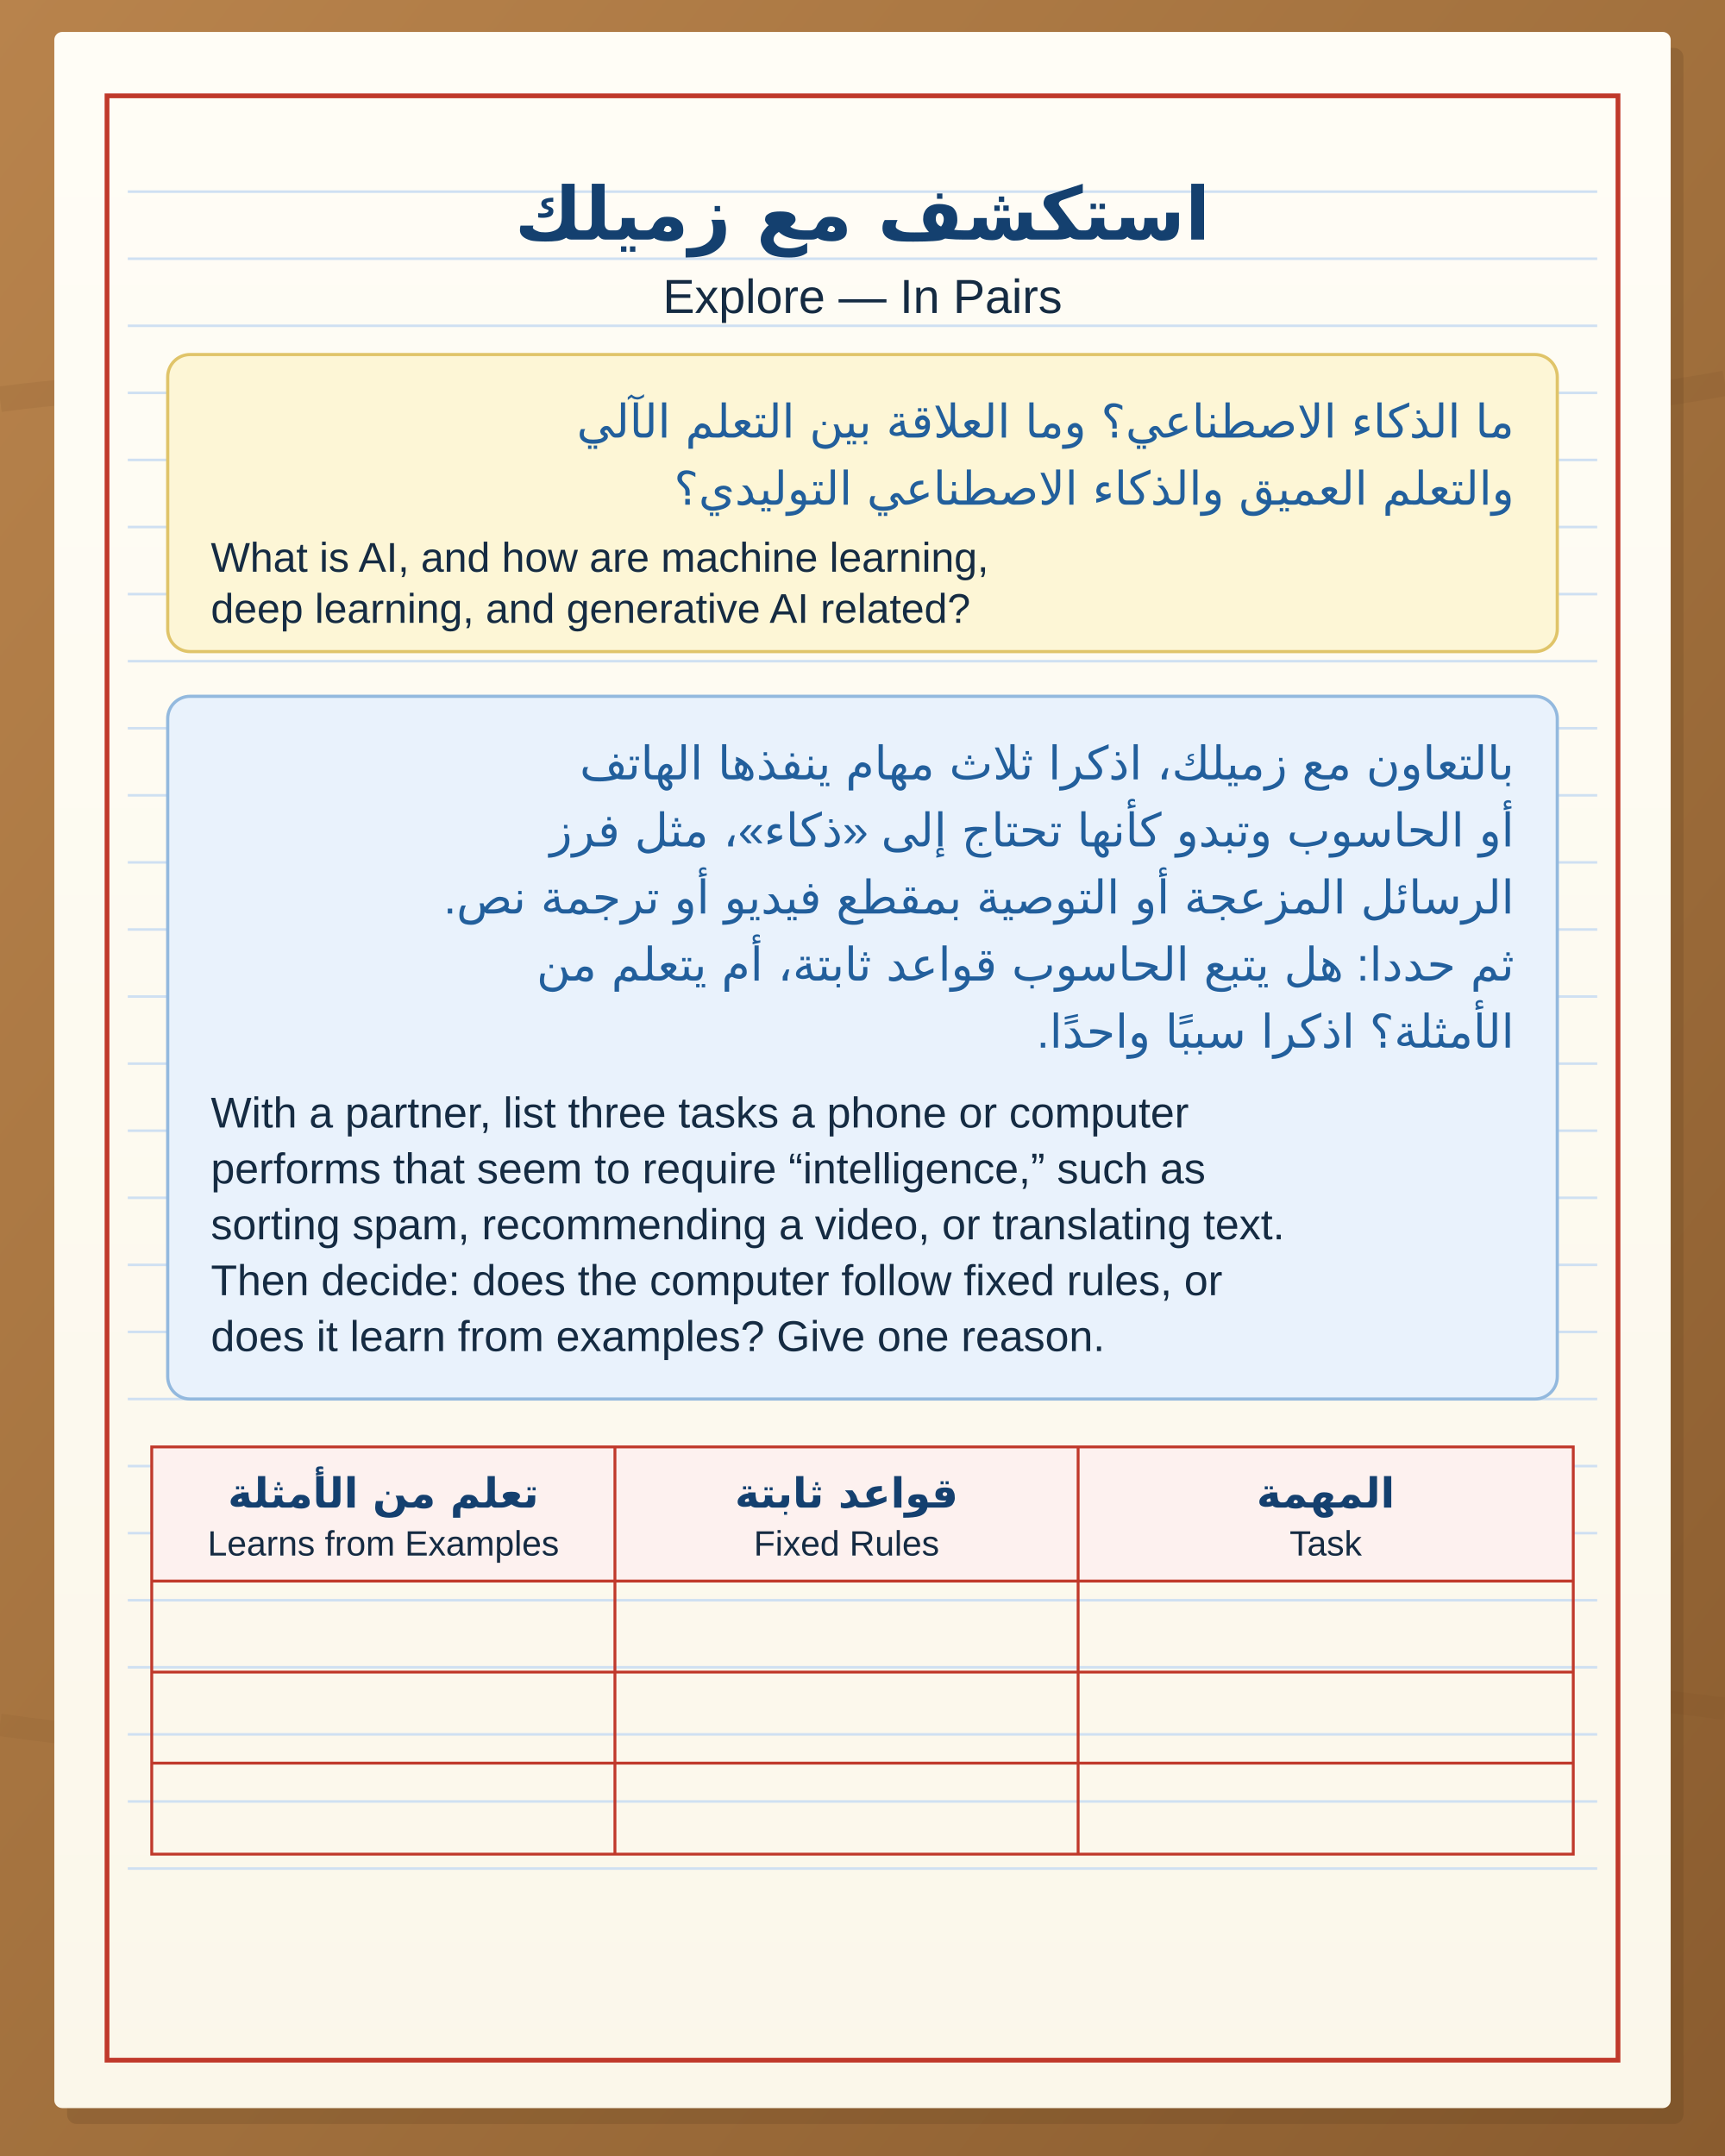
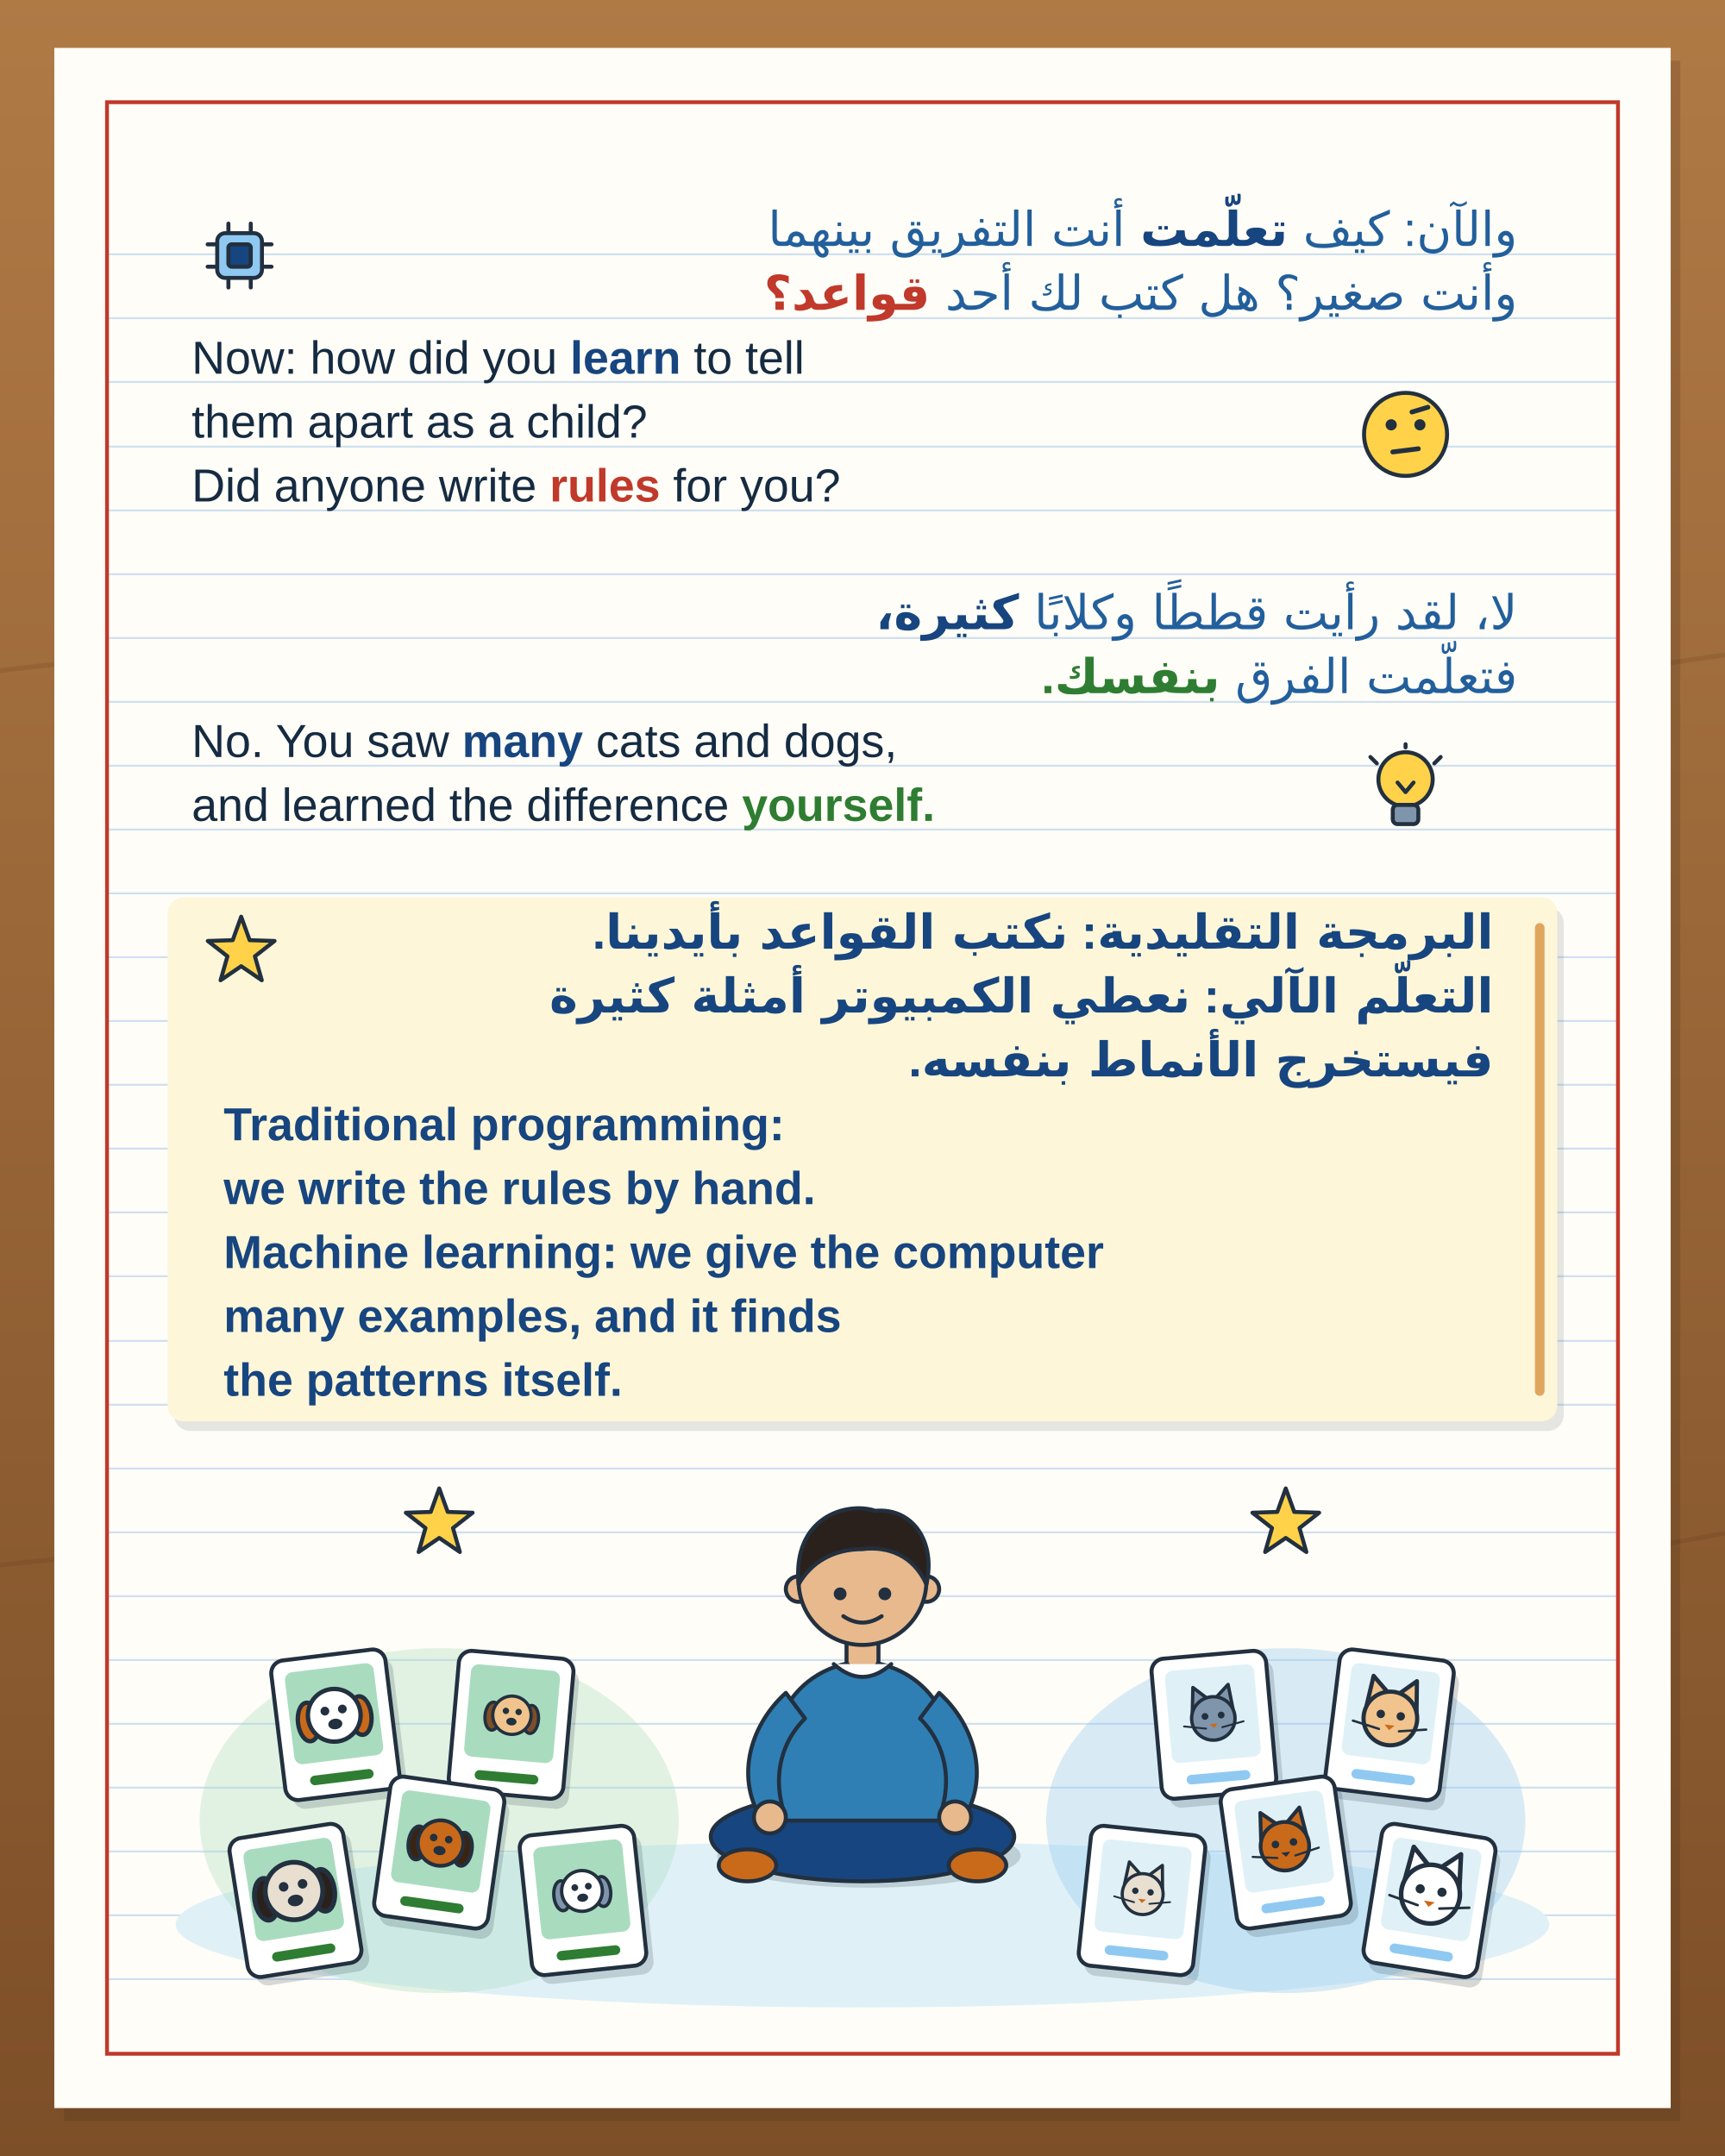
<svg xmlns="http://www.w3.org/2000/svg" width="1080" height="1350" viewBox="0 0 1080 1350" preserveAspectRatio="xMidYMid meet" style="width:100%;height:auto;max-width:1080px;display:block;margin:0 auto;">
  <defs>
-     <linearGradient id="woodBg" x1="0" y1="0" x2="1" y2="1">
-       <stop offset="0" stop-color="#b8834c" />
-       <stop offset="0.55" stop-color="#a06f3c" />
-       <stop offset="1" stop-color="#8a5c2f" />
+     <linearGradient id="pmDesk" x1="0" y1="0" x2="0" y2="1">
+       <stop offset="0" stop-color="#b07a45" />
+       <stop offset="1" stop-color="#7d4f28" />
    </linearGradient>
-     <linearGradient id="paperFill" x1="0" y1="0" x2="0" y2="1">
-       <stop offset="0" stop-color="#fffdf6" />
-       <stop offset="1" stop-color="#fbf7ea" />
-     </linearGradient>
+     <pattern id="pmRules" x="0" y="120" width="1080" height="40" patternUnits="userSpaceOnUse">
+       <line x1="0" y1="39.5" x2="1080" y2="39.5" stroke="#cfe0f0" stroke-width="1.4" />
+     </pattern>
  </defs>
-   <rect x="0" y="0" width="1080" height="1350" fill="url(#woodBg)" />
-   <path d="M0 250 C 300 210, 760 300, 1080 240" fill="none" stroke="#6f4823" stroke-width="16" opacity=".12" />
-   <path d="M0 1080 C 340 1130, 720 1020, 1080 1070" fill="none" stroke="#6f4823" stroke-width="14" opacity=".10" />
-   <rect x="42" y="30" width="1012" height="1300" rx="6" fill="#5c3a1c" opacity=".22" />
-   <rect x="34" y="20" width="1012" height="1300" rx="5" fill="url(#paperFill)" />
-   <g stroke="#cfe0f2" stroke-width="1.6">
-     <line x1="80" y1="120" x2="1000" y2="120" />
-     <line x1="80" y1="162" x2="1000" y2="162" />
-     <line x1="80" y1="204" x2="1000" y2="204" />
-     <line x1="80" y1="246" x2="1000" y2="246" />
-     <line x1="80" y1="288" x2="1000" y2="288" />
-     <line x1="80" y1="330" x2="1000" y2="330" />
-     <line x1="80" y1="372" x2="1000" y2="372" />
-     <line x1="80" y1="414" x2="1000" y2="414" />
-     <line x1="80" y1="456" x2="1000" y2="456" />
-     <line x1="80" y1="498" x2="1000" y2="498" />
-     <line x1="80" y1="540" x2="1000" y2="540" />
-     <line x1="80" y1="582" x2="1000" y2="582" />
-     <line x1="80" y1="624" x2="1000" y2="624" />
-     <line x1="80" y1="666" x2="1000" y2="666" />
-     <line x1="80" y1="708" x2="1000" y2="708" />
-     <line x1="80" y1="750" x2="1000" y2="750" />
-     <line x1="80" y1="792" x2="1000" y2="792" />
-     <line x1="80" y1="834" x2="1000" y2="834" />
-     <line x1="80" y1="876" x2="1000" y2="876" />
-     <line x1="80" y1="918" x2="1000" y2="918" />
-     <line x1="80" y1="960" x2="1000" y2="960" />
-     <line x1="80" y1="1002" x2="1000" y2="1002" />
-     <line x1="80" y1="1044" x2="1000" y2="1044" />
-     <line x1="80" y1="1086" x2="1000" y2="1086" />
-     <line x1="80" y1="1128" x2="1000" y2="1128" />
-     <line x1="80" y1="1170" x2="1000" y2="1170" />
-   </g>
-   <rect x="67" y="60" width="946" height="1230" fill="none" stroke="#c0392b" stroke-width="3" />
-   <rect x="105" y="222" width="870" height="186" rx="14" fill="#fdf6d6" stroke="#e0c469" stroke-width="2" />
-   <rect x="105" y="436" width="870" height="440" rx="14" fill="#e9f2fc" stroke="#93b9de" stroke-width="2" />
-   <rect x="95" y="906" width="890" height="84" fill="#fdf1ef" />
-   <g stroke="#c0392b" stroke-width="1.8" fill="none">
-     <rect x="95" y="906" width="890" height="255" />
-     <line x1="95" y1="990" x2="985" y2="990" />
-     <line x1="95" y1="1047" x2="985" y2="1047" />
-     <line x1="95" y1="1104" x2="985" y2="1104" />
-     <line x1="675" y1="906" x2="675" y2="1161" />
-     <line x1="385" y1="906" x2="385" y2="1161" />
-   </g>
-   <text x="540" y="150" direction="rtl" unicode-bidi="plaintext" text-anchor="middle" font-family="Tahoma, Arial, Segoe UI, sans-serif" font-size="46" font-weight="bold" fill="#14406f">استكشف مع زميلك</text>
-   <text x="540" y="196" direction="ltr" unicode-bidi="plaintext" text-anchor="middle" font-family="Segoe Print, Comic Sans MS, Arial, sans-serif" font-size="30" fill="#152b42">Explore — In Pairs</text>
-   <text x="948" y="274" direction="rtl" unicode-bidi="plaintext" text-anchor="start" font-family="Tahoma, Arial, Segoe UI, sans-serif" font-size="29" fill="#225f9c">
-     <tspan x="948" dy="0">ما الذكاء الاصطناعي؟ وما العلاقة بين التعلم الآلي</tspan>
-     <tspan x="948" dy="42">والتعلم العميق والذكاء الاصطناعي التوليدي؟</tspan>
-   </text>
-   <text x="132" y="358" direction="ltr" unicode-bidi="plaintext" text-anchor="start" font-family="Segoe Print, Comic Sans MS, Arial, sans-serif" font-size="26" fill="#152b42">
-     <tspan x="132" dy="0">What is AI, and how are machine learning,</tspan>
-     <tspan x="132" dy="32">deep learning, and generative AI related?</tspan>
-   </text>
-   <text x="948" y="488" direction="rtl" unicode-bidi="plaintext" text-anchor="start" font-family="Tahoma, Arial, Segoe UI, sans-serif" font-size="29" fill="#225f9c">
-     <tspan x="948" dy="0">بالتعاون مع زميلك، اذكرا ثلاث مهام ينفذها الهاتف</tspan>
-     <tspan x="948" dy="42">أو الحاسوب وتبدو كأنها تحتاج إلى «ذكاء»، مثل فرز</tspan>
-     <tspan x="948" dy="42">الرسائل المزعجة أو التوصية بمقطع فيديو أو ترجمة نص.</tspan>
-     <tspan x="948" dy="42">ثم حددا: هل يتبع الحاسوب قواعد ثابتة، أم يتعلم من</tspan>
-     <tspan x="948" dy="42">الأمثلة؟ اذكرا سببًا واحدًا.</tspan>
-   </text>
-   <text x="132" y="706" direction="ltr" unicode-bidi="plaintext" text-anchor="start" font-family="Segoe Print, Comic Sans MS, Arial, sans-serif" font-size="27" fill="#152b42">
-     <tspan x="132" dy="0">With a partner, list three tasks a phone or computer</tspan>
-     <tspan x="132" dy="35">performs that seem to require “intelligence,” such as</tspan>
-     <tspan x="132" dy="35">sorting spam, recommending a video, or translating text.</tspan>
-     <tspan x="132" dy="35">Then decide: does the computer follow fixed rules, or</tspan>
-     <tspan x="132" dy="35">does it learn from examples? Give one reason.</tspan>
-   </text>
-   <text x="830" y="944" direction="rtl" unicode-bidi="plaintext" text-anchor="middle" font-family="Tahoma, Arial, Segoe UI, sans-serif" font-size="26" font-weight="bold" fill="#14406f">المهمة</text>
-   <text x="830" y="974" direction="ltr" unicode-bidi="plaintext" text-anchor="middle" font-family="Segoe Print, Comic Sans MS, Arial, sans-serif" font-size="22" fill="#152b42">Task</text>
-   <text x="530" y="944" direction="rtl" unicode-bidi="plaintext" text-anchor="middle" font-family="Tahoma, Arial, Segoe UI, sans-serif" font-size="26" font-weight="bold" fill="#14406f">قواعد ثابتة</text>
-   <text x="530" y="974" direction="ltr" unicode-bidi="plaintext" text-anchor="middle" font-family="Segoe Print, Comic Sans MS, Arial, sans-serif" font-size="22" fill="#152b42">Fixed Rules</text>
-   <text x="240" y="944" direction="rtl" unicode-bidi="plaintext" text-anchor="middle" font-family="Tahoma, Arial, Segoe UI, sans-serif" font-size="26" font-weight="bold" fill="#14406f">تعلم من الأمثلة</text>
-   <text x="240" y="974" direction="ltr" unicode-bidi="plaintext" text-anchor="middle" font-family="Segoe Print, Comic Sans MS, Arial, sans-serif" font-size="22" fill="#152b42">Learns from Examples</text>
+   <rect x="0" y="0" width="1080" height="1350" fill="url(#pmDesk)" />
+   <path d="M0 420 C 300 380, 700 470, 1080 410" fill="none" stroke="#3a2411" stroke-width="3" opacity=".12" />
+   <path d="M0 980 C 350 940, 720 1030, 1080 960" fill="none" stroke="#3a2411" stroke-width="3" opacity=".12" />
+   <rect x="40" y="38" width="1012" height="1290" fill="#3a2411" opacity=".18" />
+   <rect x="34" y="30" width="1012" height="1290" fill="#fffdf7" />
+   <rect x="67" y="120" width="946" height="1152" fill="url(#pmRules)" />
+   <rect x="67" y="64" width="946" height="1222" fill="none" stroke="#c0392b" stroke-width="2.4" />
+   <rect x="109" y="568" width="870" height="328" rx="10" fill="#22303f" opacity=".12" />
+   <rect x="105" y="562" width="870" height="328" rx="10" fill="#fdf6d8" />
+   <rect x="961" y="578" width="6" height="296" rx="3" fill="#e0a55e" />
+   <g transform="translate(150 160)" stroke="#22303f" stroke-width="2.5" stroke-linecap="round" stroke-linejoin="round">
+     <line x1="-7" y1="-20" x2="-7" y2="-14" />
+     <line x1="7" y1="-20" x2="7" y2="-14" />
+     <line x1="-7" y1="14" x2="-7" y2="20" />
+     <line x1="7" y1="14" x2="7" y2="20" />
+     <line x1="-20" y1="-7" x2="-14" y2="-7" />
+     <line x1="-20" y1="7" x2="-14" y2="7" />
+     <line x1="14" y1="-7" x2="20" y2="-7" />
+     <line x1="14" y1="7" x2="20" y2="7" />
+     <rect x="-14" y="-14" width="28" height="28" rx="5" fill="#8fc9f2" />
+     <rect x="-7" y="-7" width="14" height="14" rx="2" fill="#17457f" />
+   </g>
+   <g transform="translate(880 272)">
+     <circle cx="0" cy="0" r="26" fill="#ffd24a" stroke="#22303f" stroke-width="2.5" />
+     <circle cx="-9" cy="-6" r="3.5" fill="#22303f" />
+     <circle cx="9" cy="-6" r="3.5" fill="#22303f" />
+     <path d="M -8 11 L 8 9" fill="none" stroke="#22303f" stroke-width="3" stroke-linecap="round" />
+     <path d="M 4 -14 L 14 -17" fill="none" stroke="#22303f" stroke-width="3" stroke-linecap="round" />
+   </g>
+   <g transform="translate(852 466)" stroke="#22303f" stroke-width="2.5" stroke-linecap="round" stroke-linejoin="round">
+     <line x1="6" y1="8" x2="10" y2="12" />
+     <line x1="50" y1="8" x2="46" y2="12" />
+     <line x1="28" y1="0" x2="28" y2="2" />
+     <circle cx="28" cy="22" r="17" fill="#ffd24a" />
+     <rect x="20" y="38" width="16" height="12" rx="3" fill="#7f95ab" />
+     <path d="M 23 24 L 28 30 L 33 24" fill="none" />
+   </g>
+   <g transform="translate(127 572)" stroke="#22303f" stroke-width="2.5" stroke-linecap="round" stroke-linejoin="round">
+     <polygon points="24,2 29.3,16.7 44.9,17.2 32.6,26.8 36.9,41.8 24,33 11.1,41.8 15.4,26.8 3.1,17.2 18.7,16.7" fill="#ffd24a" />
+   </g>
+   <ellipse cx="540" cy="1205" rx="430" ry="52" fill="#dff1f7" />
+   <ellipse cx="275" cy="1140" rx="150" ry="108" fill="#a9dcbe" opacity=".35" />
+   <ellipse cx="805" cy="1140" rx="150" ry="108" fill="#8fc9f2" opacity=".35" />
+   <g transform="translate(251 930)" stroke="#22303f" stroke-width="2.5" stroke-linecap="round" stroke-linejoin="round">
+     <polygon points="24,2 29.3,16.7 44.9,17.2 32.6,26.8 36.9,41.8 24,33 11.1,41.8 15.4,26.8 3.1,17.2 18.7,16.7" fill="#ffd24a" />
+   </g>
+   <g transform="translate(781 930)" stroke="#22303f" stroke-width="2.5" stroke-linecap="round" stroke-linejoin="round">
+     <polygon points="24,2 29.3,16.7 44.9,17.2 32.6,26.8 36.9,41.8 24,33 11.1,41.8 15.4,26.8 3.1,17.2 18.7,16.7" fill="#ffd24a" />
+   </g>
+   <g transform="translate(210 1080) rotate(-7)" stroke="#22303f" stroke-width="2.5" stroke-linecap="round" stroke-linejoin="round">
+     <rect x="-32" y="-38" width="72" height="88" rx="8" fill="#22303f" stroke="none" opacity=".18" />
+     <rect x="-36" y="-44" width="72" height="88" rx="8" fill="#ffffff" />
+     <rect x="-28" y="-36" width="56" height="58" rx="5" fill="#a9dcbe" stroke="none" />
+     <rect x="-20" y="30" width="40" height="6" rx="3" fill="#2e7d32" stroke="none" />
+     <g transform="translate(0 -6) scale(1.1)">
+       <ellipse cx="-15" cy="2" rx="6" ry="11" fill="#c96a1b" />
+       <ellipse cx="15" cy="2" rx="6" ry="11" fill="#c96a1b" />
+       <circle cx="0" cy="0" r="15" fill="#ffffff" />
+       <circle cx="-5" cy="-3" r="2.5" fill="#22303f" stroke="none" />
+       <circle cx="5" cy="-3" r="2.5" fill="#22303f" stroke="none" />
+       <ellipse cx="0" cy="5" rx="4" ry="3" fill="#22303f" stroke="none" />
+     </g>
+   </g>
+   <g transform="translate(320 1080) rotate(5)" stroke="#22303f" stroke-width="2.5" stroke-linecap="round" stroke-linejoin="round">
+     <rect x="-32" y="-38" width="72" height="88" rx="8" fill="#22303f" stroke="none" opacity=".18" />
+     <rect x="-36" y="-44" width="72" height="88" rx="8" fill="#ffffff" />
+     <rect x="-28" y="-36" width="56" height="58" rx="5" fill="#a9dcbe" stroke="none" />
+     <rect x="-20" y="30" width="40" height="6" rx="3" fill="#2e7d32" stroke="none" />
+     <g transform="translate(0 -6) scale(0.8)">
+       <ellipse cx="-15" cy="2" rx="6" ry="11" fill="#7d4f28" />
+       <ellipse cx="15" cy="2" rx="6" ry="11" fill="#7d4f28" />
+       <circle cx="0" cy="0" r="15" fill="#f0c48c" />
+       <circle cx="-5" cy="-3" r="2.5" fill="#22303f" stroke="none" />
+       <circle cx="5" cy="-3" r="2.5" fill="#22303f" stroke="none" />
+       <ellipse cx="0" cy="5" rx="4" ry="3" fill="#22303f" stroke="none" />
+     </g>
+   </g>
+   <g transform="translate(185 1190) rotate(-9)" stroke="#22303f" stroke-width="2.5" stroke-linecap="round" stroke-linejoin="round">
+     <rect x="-32" y="-38" width="72" height="88" rx="8" fill="#22303f" stroke="none" opacity=".18" />
+     <rect x="-36" y="-44" width="72" height="88" rx="8" fill="#ffffff" />
+     <rect x="-28" y="-36" width="56" height="58" rx="5" fill="#a9dcbe" stroke="none" />
+     <rect x="-20" y="30" width="40" height="6" rx="3" fill="#2e7d32" stroke="none" />
+     <g transform="translate(0 -6) scale(1.2)">
+       <ellipse cx="-15" cy="2" rx="6" ry="11" fill="#2b211c" />
+       <ellipse cx="15" cy="2" rx="6" ry="11" fill="#2b211c" />
+       <circle cx="0" cy="0" r="15" fill="#e8dfd1" />
+       <circle cx="-5" cy="-3" r="2.5" fill="#22303f" stroke="none" />
+       <circle cx="5" cy="-3" r="2.5" fill="#22303f" stroke="none" />
+       <ellipse cx="0" cy="5" rx="4" ry="3" fill="#22303f" stroke="none" />
+     </g>
+   </g>
+   <g transform="translate(275 1160) rotate(8)" stroke="#22303f" stroke-width="2.5" stroke-linecap="round" stroke-linejoin="round">
+     <rect x="-32" y="-38" width="72" height="88" rx="8" fill="#22303f" stroke="none" opacity=".18" />
+     <rect x="-36" y="-44" width="72" height="88" rx="8" fill="#ffffff" />
+     <rect x="-28" y="-36" width="56" height="58" rx="5" fill="#a9dcbe" stroke="none" />
+     <rect x="-20" y="30" width="40" height="6" rx="3" fill="#2e7d32" stroke="none" />
+     <g transform="translate(0 -6) scale(0.95)">
+       <ellipse cx="-15" cy="2" rx="6" ry="11" fill="#3a2411" />
+       <ellipse cx="15" cy="2" rx="6" ry="11" fill="#3a2411" />
+       <circle cx="0" cy="0" r="15" fill="#c96a1b" />
+       <circle cx="-5" cy="-3" r="2.5" fill="#22303f" stroke="none" />
+       <circle cx="5" cy="-3" r="2.5" fill="#22303f" stroke="none" />
+       <ellipse cx="0" cy="5" rx="4" ry="3" fill="#22303f" stroke="none" />
+     </g>
+   </g>
+   <g transform="translate(365 1190) rotate(-6)" stroke="#22303f" stroke-width="2.5" stroke-linecap="round" stroke-linejoin="round">
+     <rect x="-32" y="-38" width="72" height="88" rx="8" fill="#22303f" stroke="none" opacity=".18" />
+     <rect x="-36" y="-44" width="72" height="88" rx="8" fill="#ffffff" />
+     <rect x="-28" y="-36" width="56" height="58" rx="5" fill="#a9dcbe" stroke="none" />
+     <rect x="-20" y="30" width="40" height="6" rx="3" fill="#2e7d32" stroke="none" />
+     <g transform="translate(0 -6) scale(0.85)">
+       <ellipse cx="-15" cy="2" rx="6" ry="11" fill="#7f95ab" />
+       <ellipse cx="15" cy="2" rx="6" ry="11" fill="#7f95ab" />
+       <circle cx="0" cy="0" r="15" fill="#ffffff" />
+       <circle cx="-5" cy="-3" r="2.5" fill="#22303f" stroke="none" />
+       <circle cx="5" cy="-3" r="2.5" fill="#22303f" stroke="none" />
+       <ellipse cx="0" cy="5" rx="4" ry="3" fill="#22303f" stroke="none" />
+     </g>
+   </g>
+   <g transform="translate(870 1080) rotate(7)" stroke="#22303f" stroke-width="2.5" stroke-linecap="round" stroke-linejoin="round">
+     <rect x="-32" y="-38" width="72" height="88" rx="8" fill="#22303f" stroke="none" opacity=".18" />
+     <rect x="-36" y="-44" width="72" height="88" rx="8" fill="#ffffff" />
+     <rect x="-28" y="-36" width="56" height="58" rx="5" fill="#dff1f7" stroke="none" />
+     <rect x="-20" y="30" width="40" height="6" rx="3" fill="#8fc9f2" stroke="none" />
+     <g transform="translate(0 -4) scale(1.05)">
+       <polygon points="-15,-6 -13,-24 -2,-14" fill="#f0c48c" />
+       <polygon points="15,-6 13,-24 2,-14" fill="#f0c48c" />
+       <circle cx="0" cy="0" r="16" fill="#f0c48c" />
+       <circle cx="-6" cy="-2" r="2.5" fill="#22303f" stroke="none" />
+       <circle cx="6" cy="-2" r="2.5" fill="#22303f" stroke="none" />
+       <polygon points="-3,4 3,4 0,7" fill="#c96a1b" stroke="none" />
+       <line x1="-6" y1="7" x2="-22" y2="4" stroke-width="1.4" />
+       <line x1="6" y1="7" x2="22" y2="4" stroke-width="1.4" />
+     </g>
+   </g>
+   <g transform="translate(760 1080) rotate(-5)" stroke="#22303f" stroke-width="2.5" stroke-linecap="round" stroke-linejoin="round">
+     <rect x="-32" y="-38" width="72" height="88" rx="8" fill="#22303f" stroke="none" opacity=".18" />
+     <rect x="-36" y="-44" width="72" height="88" rx="8" fill="#ffffff" />
+     <rect x="-28" y="-36" width="56" height="58" rx="5" fill="#dff1f7" stroke="none" />
+     <rect x="-20" y="30" width="40" height="6" rx="3" fill="#8fc9f2" stroke="none" />
+     <g transform="translate(0 -4) scale(0.85)">
+       <polygon points="-15,-6 -13,-24 -2,-14" fill="#7f95ab" />
+       <polygon points="15,-6 13,-24 2,-14" fill="#7f95ab" />
+       <circle cx="0" cy="0" r="16" fill="#7f95ab" />
+       <circle cx="-6" cy="-2" r="2.5" fill="#22303f" stroke="none" />
+       <circle cx="6" cy="-2" r="2.5" fill="#22303f" stroke="none" />
+       <polygon points="-3,4 3,4 0,7" fill="#c96a1b" stroke="none" />
+       <line x1="-6" y1="7" x2="-22" y2="4" stroke-width="1.4" />
+       <line x1="6" y1="7" x2="22" y2="4" stroke-width="1.4" />
+     </g>
+   </g>
+   <g transform="translate(895 1190) rotate(9)" stroke="#22303f" stroke-width="2.5" stroke-linecap="round" stroke-linejoin="round">
+     <rect x="-32" y="-38" width="72" height="88" rx="8" fill="#22303f" stroke="none" opacity=".18" />
+     <rect x="-36" y="-44" width="72" height="88" rx="8" fill="#ffffff" />
+     <rect x="-28" y="-36" width="56" height="58" rx="5" fill="#dff1f7" stroke="none" />
+     <rect x="-20" y="30" width="40" height="6" rx="3" fill="#8fc9f2" stroke="none" />
+     <g transform="translate(0 -4) scale(1.15)">
+       <polygon points="-15,-6 -13,-24 -2,-14" fill="#ffffff" />
+       <polygon points="15,-6 13,-24 2,-14" fill="#ffffff" />
+       <circle cx="0" cy="0" r="16" fill="#ffffff" />
+       <circle cx="-6" cy="-2" r="2.5" fill="#22303f" stroke="none" />
+       <circle cx="6" cy="-2" r="2.5" fill="#22303f" stroke="none" />
+       <polygon points="-3,4 3,4 0,7" fill="#c96a1b" stroke="none" />
+       <line x1="-6" y1="7" x2="-22" y2="4" stroke-width="1.4" />
+       <line x1="6" y1="7" x2="22" y2="4" stroke-width="1.4" />
+     </g>
+   </g>
+   <g transform="translate(805 1160) rotate(-8)" stroke="#22303f" stroke-width="2.5" stroke-linecap="round" stroke-linejoin="round">
+     <rect x="-32" y="-38" width="72" height="88" rx="8" fill="#22303f" stroke="none" opacity=".18" />
+     <rect x="-36" y="-44" width="72" height="88" rx="8" fill="#ffffff" />
+     <rect x="-28" y="-36" width="56" height="58" rx="5" fill="#dff1f7" stroke="none" />
+     <rect x="-20" y="30" width="40" height="6" rx="3" fill="#8fc9f2" stroke="none" />
+     <g transform="translate(0 -4) scale(0.95)">
+       <polygon points="-15,-6 -13,-24 -2,-14" fill="#c96a1b" />
+       <polygon points="15,-6 13,-24 2,-14" fill="#c96a1b" />
+       <circle cx="0" cy="0" r="16" fill="#c96a1b" />
+       <circle cx="-6" cy="-2" r="2.5" fill="#22303f" stroke="none" />
+       <circle cx="6" cy="-2" r="2.5" fill="#22303f" stroke="none" />
+       <polygon points="-3,4 3,4 0,7" fill="#22303f" stroke="none" />
+       <line x1="-6" y1="7" x2="-22" y2="4" stroke-width="1.4" />
+       <line x1="6" y1="7" x2="22" y2="4" stroke-width="1.4" />
+     </g>
+   </g>
+   <g transform="translate(715 1190) rotate(6)" stroke="#22303f" stroke-width="2.5" stroke-linecap="round" stroke-linejoin="round">
+     <rect x="-32" y="-38" width="72" height="88" rx="8" fill="#22303f" stroke="none" opacity=".18" />
+     <rect x="-36" y="-44" width="72" height="88" rx="8" fill="#ffffff" />
+     <rect x="-28" y="-36" width="56" height="58" rx="5" fill="#dff1f7" stroke="none" />
+     <rect x="-20" y="30" width="40" height="6" rx="3" fill="#8fc9f2" stroke="none" />
+     <g transform="translate(0 -4) scale(0.8)">
+       <polygon points="-15,-6 -13,-24 -2,-14" fill="#e8dfd1" />
+       <polygon points="15,-6 13,-24 2,-14" fill="#e8dfd1" />
+       <circle cx="0" cy="0" r="16" fill="#e8dfd1" />
+       <circle cx="-6" cy="-2" r="2.5" fill="#22303f" stroke="none" />
+       <circle cx="6" cy="-2" r="2.5" fill="#22303f" stroke="none" />
+       <polygon points="-3,4 3,4 0,7" fill="#c96a1b" stroke="none" />
+       <line x1="-6" y1="7" x2="-22" y2="4" stroke-width="1.4" />
+       <line x1="6" y1="7" x2="22" y2="4" stroke-width="1.4" />
+     </g>
+   </g>
+   <g stroke="#22303f" stroke-width="2.5" stroke-linecap="round" stroke-linejoin="round">
+     <ellipse cx="544" cy="1162" rx="95" ry="20" fill="#22303f" stroke="none" opacity=".18" />
+     <ellipse cx="540" cy="1150" rx="95" ry="28" fill="#17457f" />
+     <ellipse cx="468" cy="1168" rx="18" ry="10" fill="#c96a1b" />
+     <ellipse cx="612" cy="1168" rx="18" ry="10" fill="#c96a1b" />
+     <path d="M 480 1140 C 476 1090, 490 1045, 540 1040 C 590 1045, 604 1090, 600 1140 Z" fill="#2f7fb5" />
+     <path d="M 492 1060 C 470 1080, 462 1110, 474 1134 L 490 1132 C 484 1110, 490 1090, 504 1076 Z" fill="#2f7fb5" />
+     <path d="M 588 1060 C 610 1080, 618 1110, 606 1134 L 590 1132 C 596 1110, 590 1090, 576 1076 Z" fill="#2f7fb5" />
+     <circle cx="482" cy="1138" r="10" fill="#e8b98d" />
+     <circle cx="598" cy="1138" r="10" fill="#e8b98d" />
+     <rect x="530" y="1022" width="20" height="22" rx="4" fill="#e8b98d" />
+     <path d="M 522 1042 Q 540 1058 558 1042" fill="#ffffff" />
+     <circle cx="500" cy="995" r="8" fill="#e8b98d" />
+     <circle cx="580" cy="995" r="8" fill="#e8b98d" />
+     <circle cx="540" cy="990" r="40" fill="#e8b98d" />
+     <path d="M 500 992 C 496 950, 530 940, 548 946 C 572 944, 586 966, 580 992 C 572 974, 556 968, 540 970 C 522 970, 508 978, 500 992 Z" fill="#2b211c" />
+     <circle cx="526" cy="998" r="4" fill="#22303f" stroke="none" />
+     <circle cx="554" cy="998" r="4" fill="#22303f" stroke="none" />
+     <path d="M 528 1012 Q 540 1020 552 1012" fill="none" />
+   </g>
+   <text x="950" y="154" direction="rtl" unicode-bidi="plaintext" text-anchor="start" font-family="Tahoma, Arial, Segoe UI, sans-serif" font-size="30" fill="#225f9c">
+     <tspan x="950" dy="0">والآن: كيف <tspan font-weight="bold" fill="#17457f">تعلّمت</tspan> أنت التفريق بينهما</tspan>
+     <tspan x="950" dy="40">وأنت صغير؟ هل كتب لك أحد <tspan font-weight="bold" fill="#c0392b">قواعد؟</tspan>
+     </tspan>
+   </text>
+   <text x="120" y="234" direction="ltr" unicode-bidi="plaintext" text-anchor="start" font-family="Segoe Print, Comic Sans MS, Arial, sans-serif" font-size="29" fill="#152b42">
+     <tspan x="120" dy="0">Now: how did you <tspan font-weight="bold" fill="#17457f">learn</tspan> to tell</tspan>
+     <tspan x="120" dy="40">them apart as a child?</tspan>
+     <tspan x="120" dy="40">Did anyone write <tspan font-weight="bold" fill="#c0392b">rules</tspan> for you?</tspan>
+   </text>
+   <text x="950" y="394" direction="rtl" unicode-bidi="plaintext" text-anchor="start" font-family="Tahoma, Arial, Segoe UI, sans-serif" font-size="30" fill="#225f9c">
+     <tspan x="950" dy="0">لا، لقد رأيت قططًا وكلابًا <tspan font-weight="bold" fill="#17457f">كثيرة،</tspan>
+     </tspan>
+     <tspan x="950" dy="40">فتعلّمت الفرق <tspan font-weight="bold" fill="#2e7d32">بنفسك.</tspan>
+     </tspan>
+   </text>
+   <text x="120" y="474" direction="ltr" unicode-bidi="plaintext" text-anchor="start" font-family="Segoe Print, Comic Sans MS, Arial, sans-serif" font-size="29" fill="#152b42">
+     <tspan x="120" dy="0">No. You saw <tspan font-weight="bold" fill="#17457f">many</tspan> cats and dogs,</tspan>
+     <tspan x="120" dy="40">and learned the difference <tspan font-weight="bold" fill="#2e7d32">yourself.</tspan>
+     </tspan>
+   </text>
+   <text x="935" y="594" direction="rtl" unicode-bidi="plaintext" text-anchor="start" font-family="Tahoma, Arial, Segoe UI, sans-serif" font-size="30" font-weight="bold" fill="#17457f">
+     <tspan x="935" dy="0">البرمجة التقليدية: نكتب القواعد بأيدينا.</tspan>
+     <tspan x="935" dy="40">التعلّم الآلي: نعطي الكمبيوتر أمثلة كثيرة</tspan>
+     <tspan x="935" dy="40">فيستخرج الأنماط بنفسه.</tspan>
+   </text>
+   <text x="140" y="714" direction="ltr" unicode-bidi="plaintext" text-anchor="start" font-family="Segoe Print, Comic Sans MS, Arial, sans-serif" font-size="29" font-weight="bold" fill="#17457f">
+     <tspan x="140" dy="0">Traditional programming:</tspan>
+     <tspan x="140" dy="40">we write the rules by hand.</tspan>
+     <tspan x="140" dy="40">Machine learning: we give the computer</tspan>
+     <tspan x="140" dy="40">many examples, and it finds</tspan>
+     <tspan x="140" dy="40">the patterns itself.</tspan>
+   </text>
</svg>
